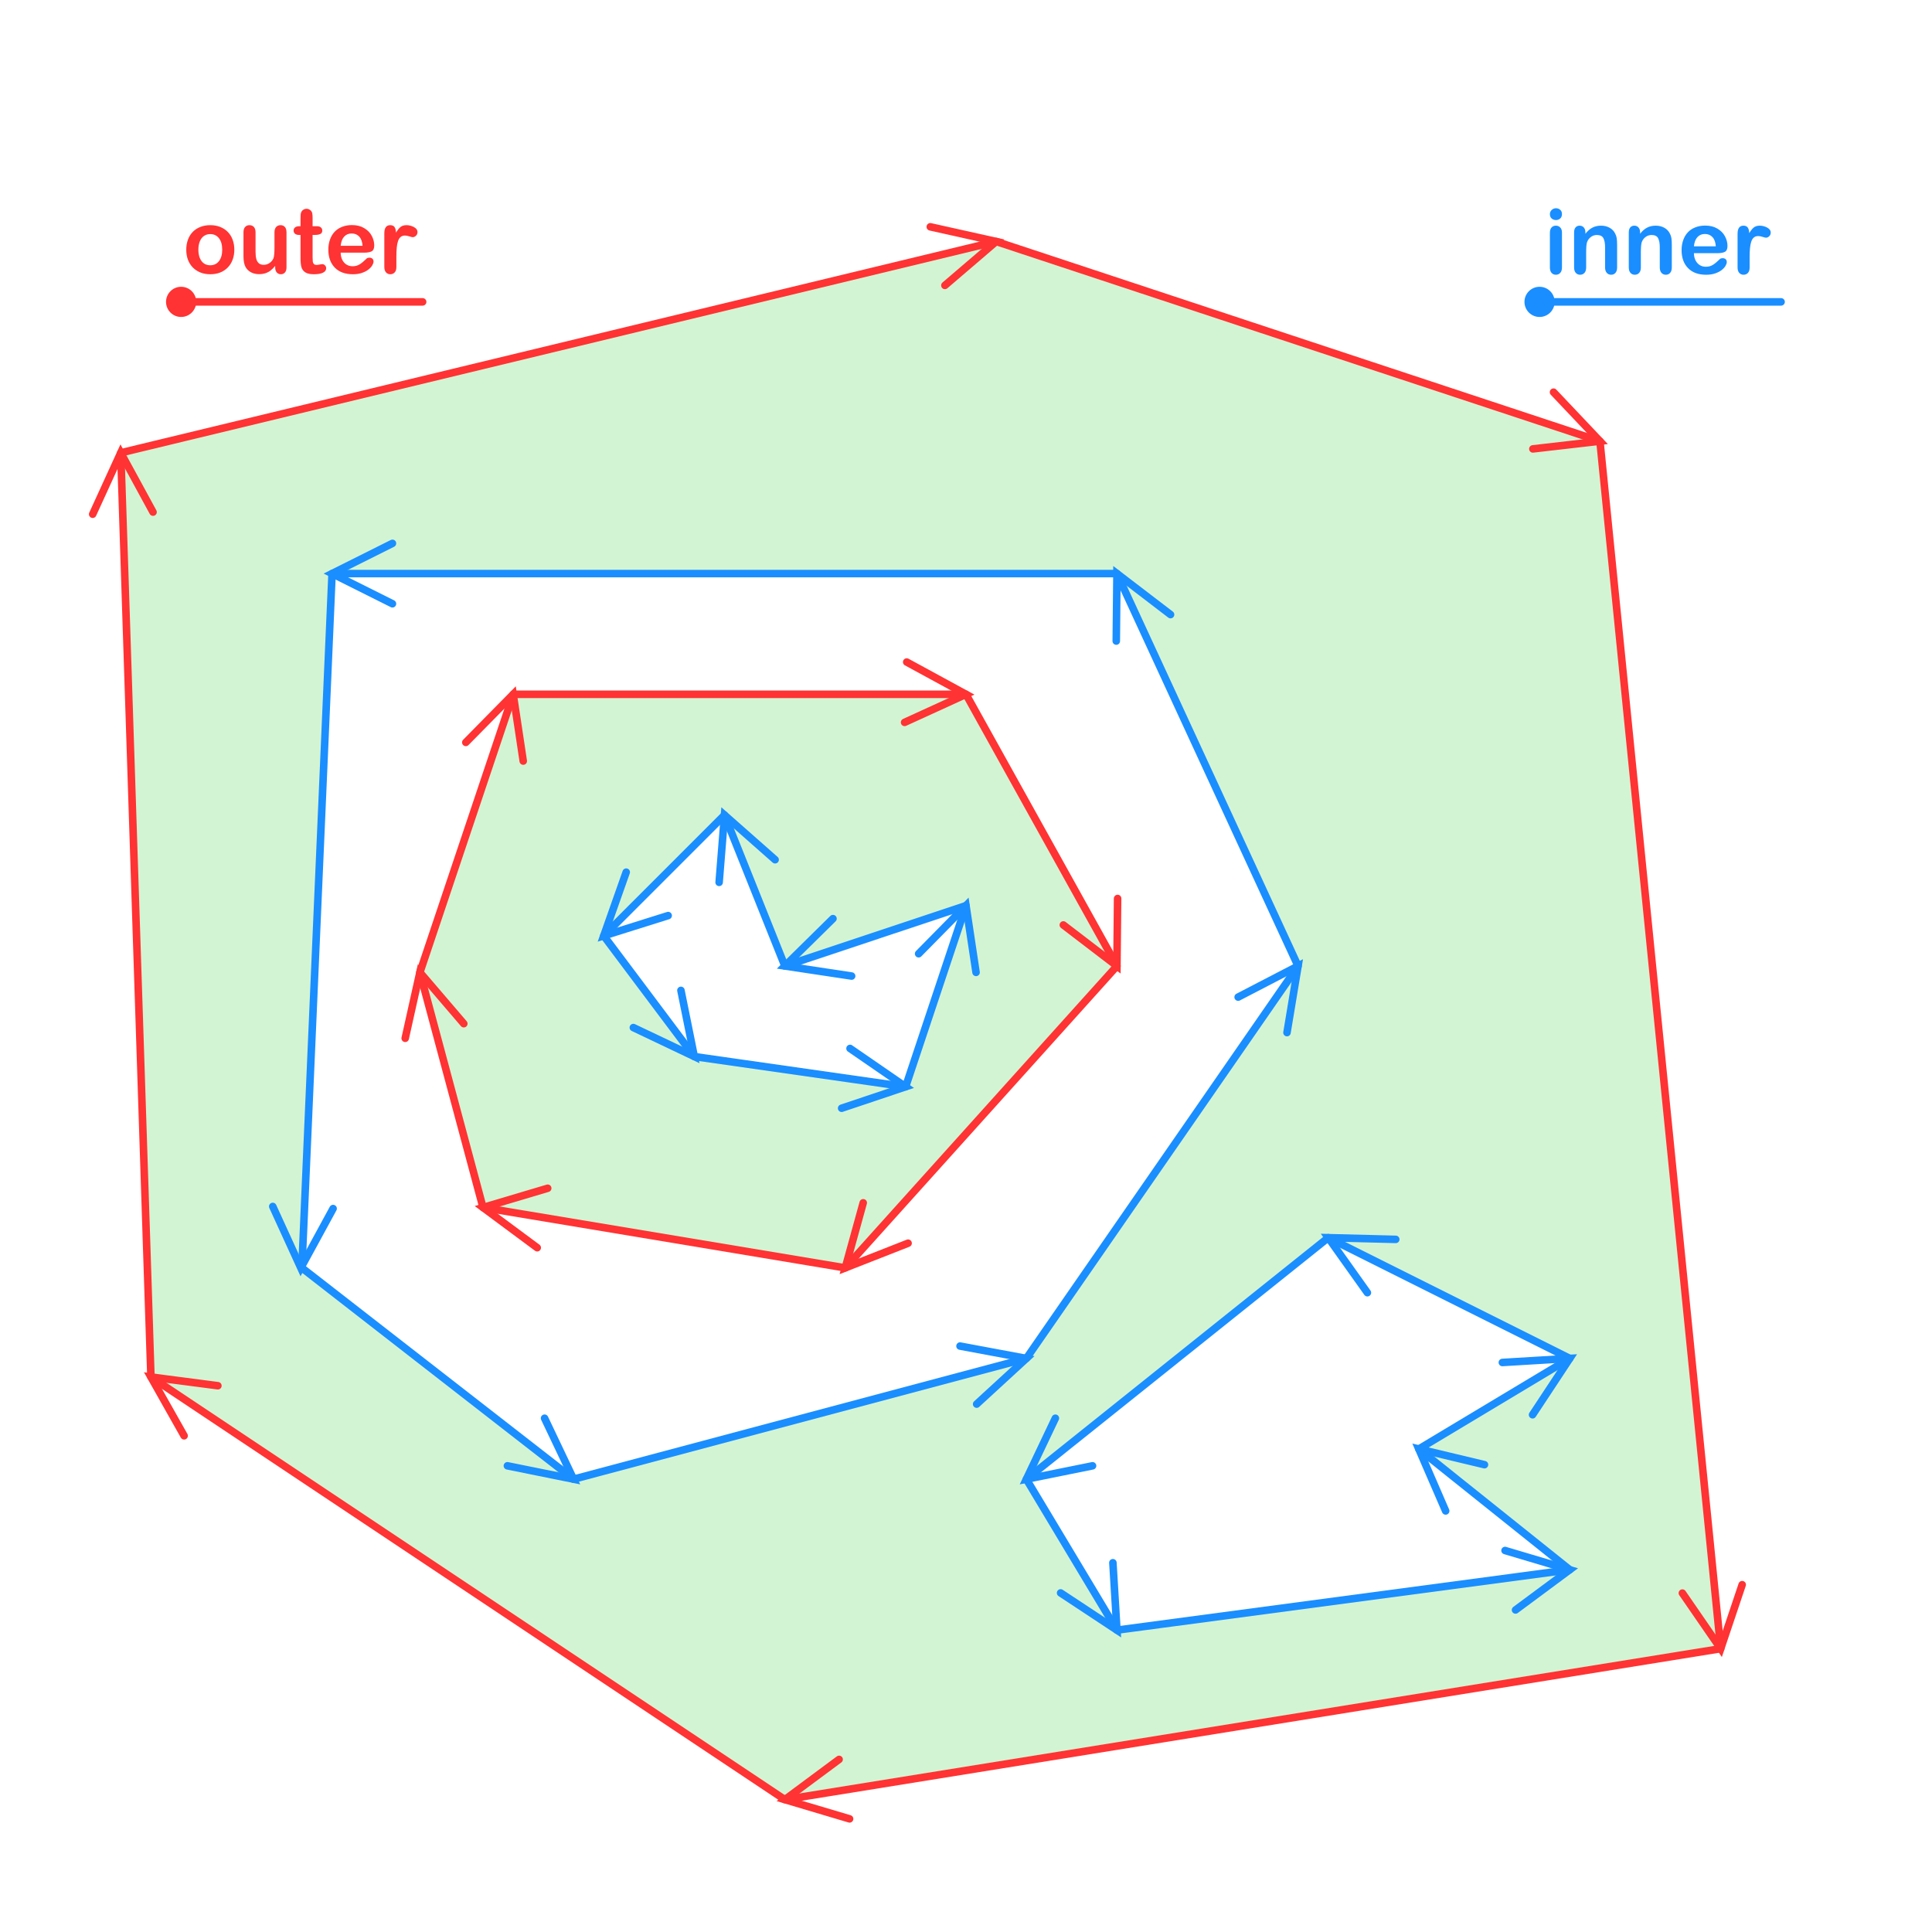
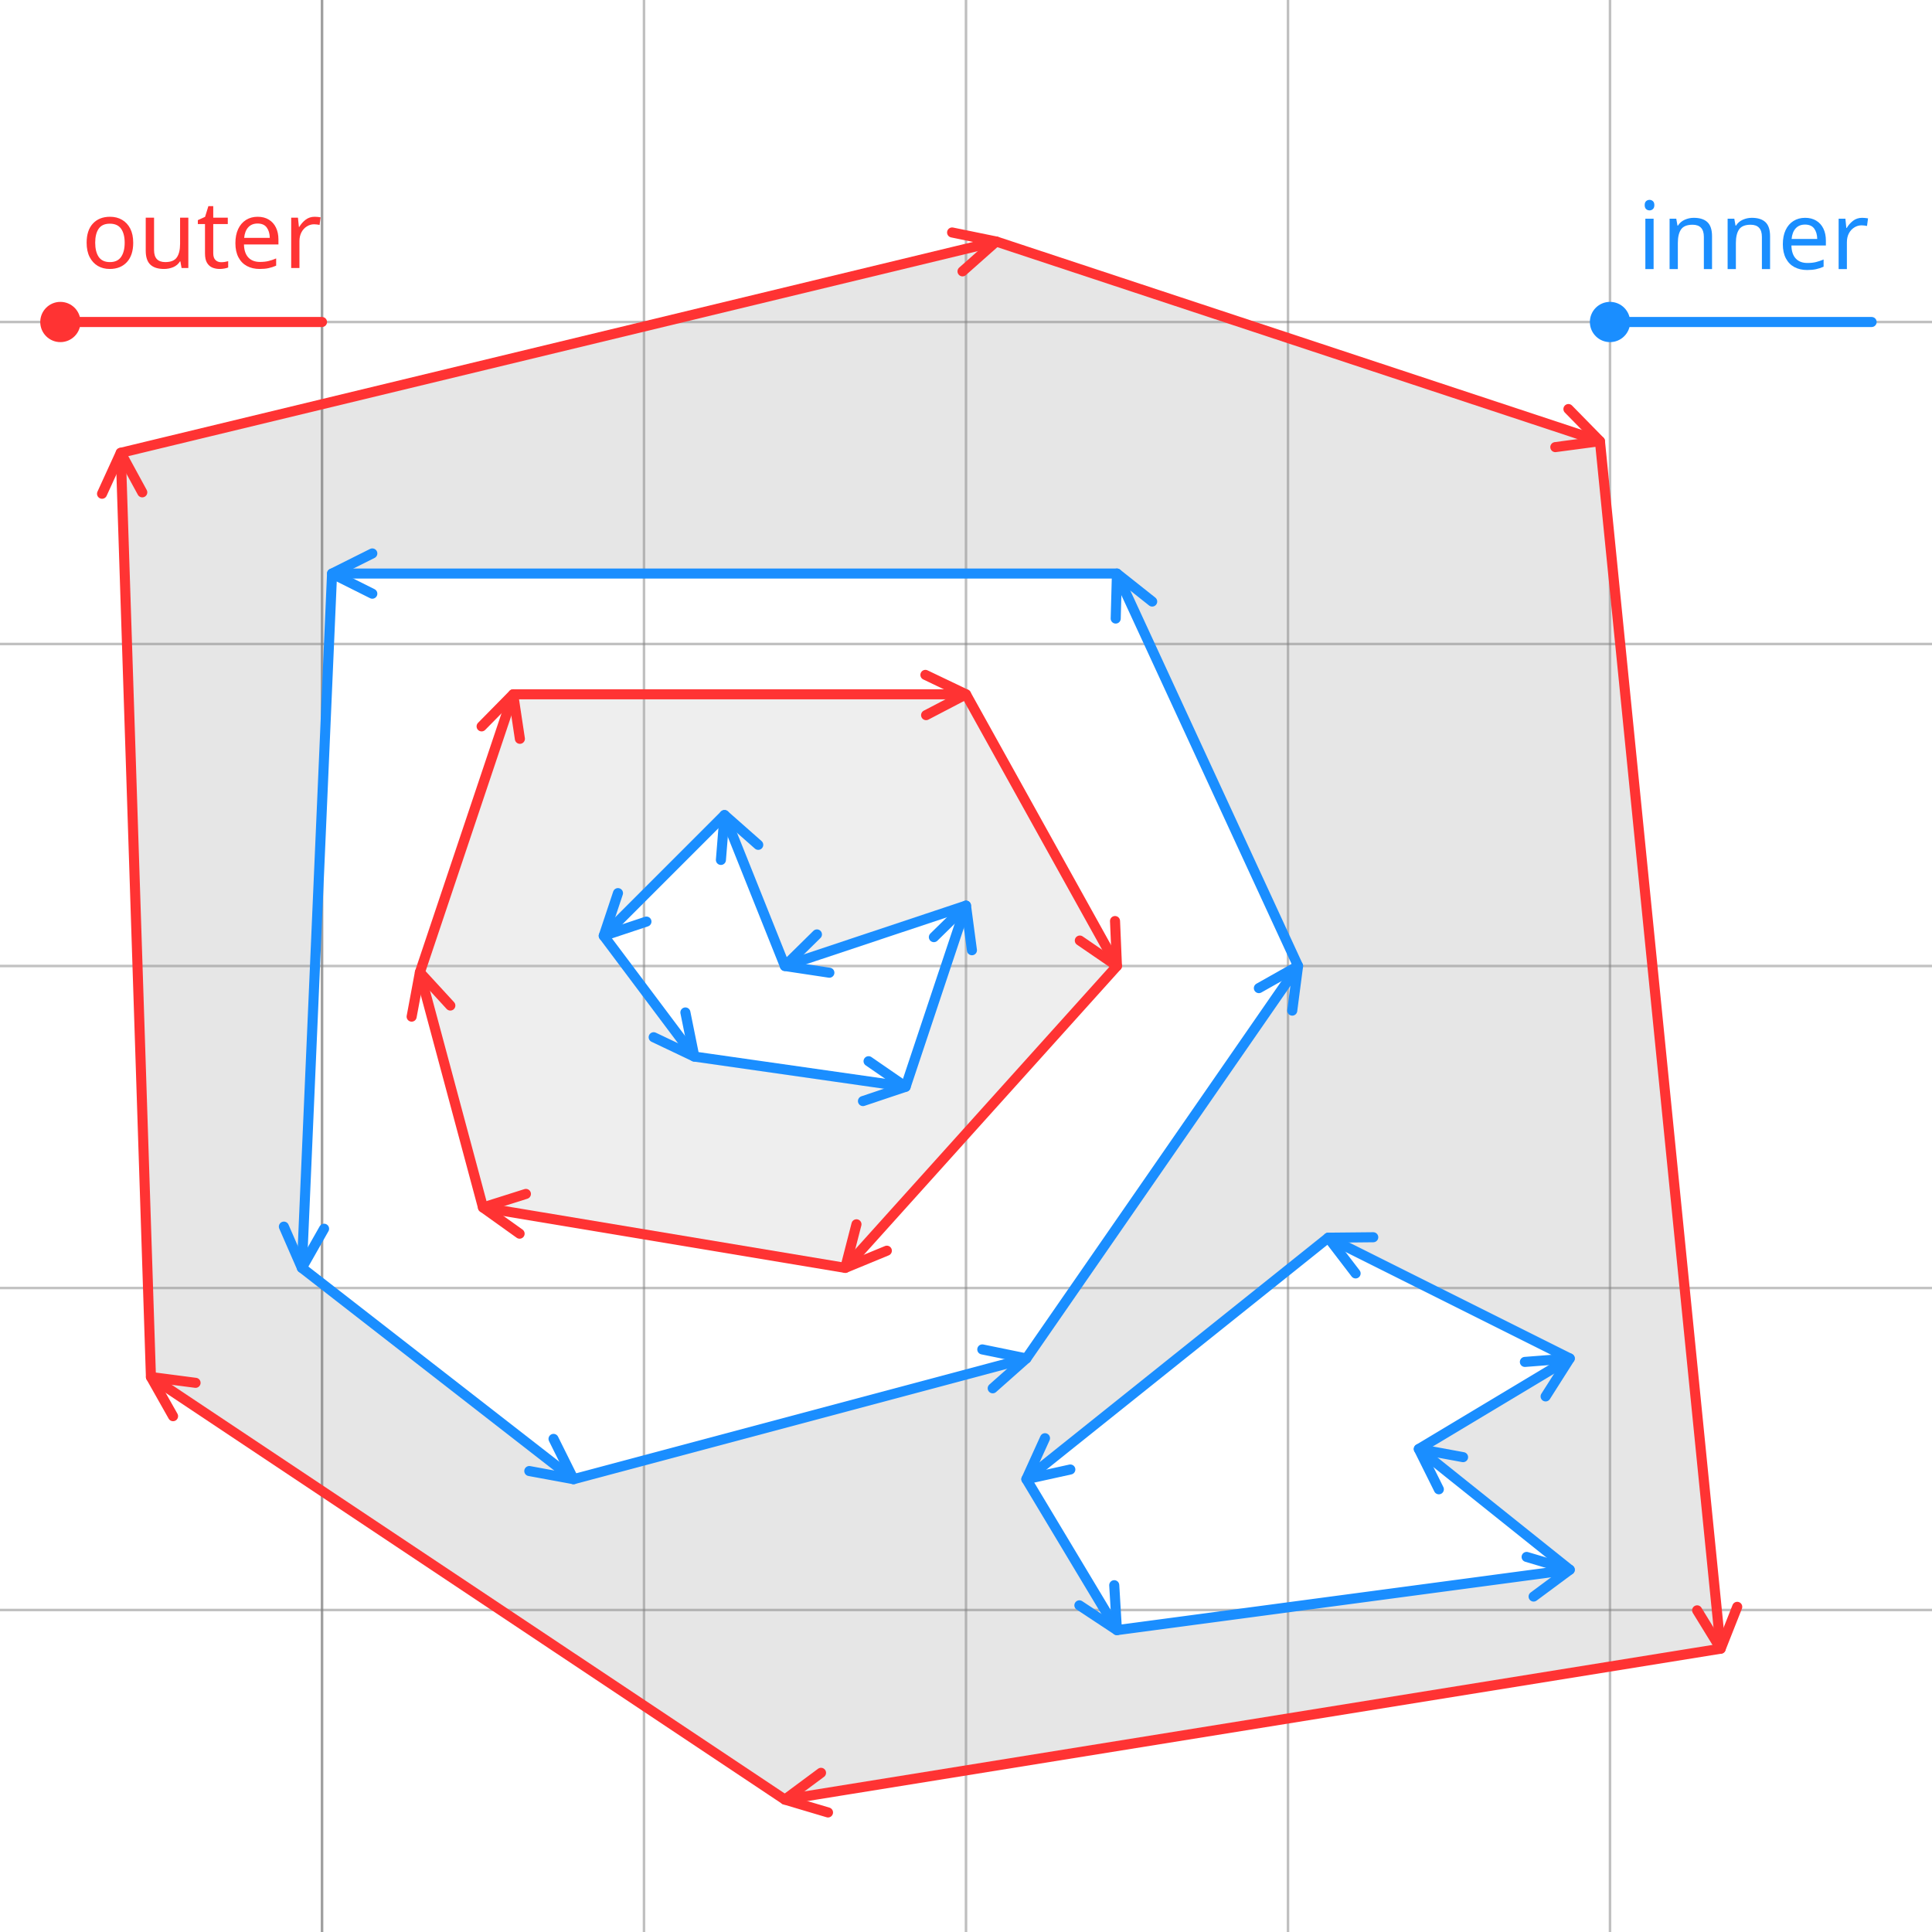
- <svg xmlns="http://www.w3.org/2000/svg" width="2048" height="2048" viewBox="0 0 2048 2048" version="1.1" id="svg5">
+ <svg xmlns="http://www.w3.org/2000/svg" width="768" height="768" viewBox="0 0 768 768" version="1.1" id="svg5">
  <defs id="defs2">
    </defs>
  <g id="layer1">
-     <path id="path26" style="fill:#1fc71f;fill-opacity:0.196;stroke:none;stroke-width:8;stroke-linecap:butt;stroke-linejoin:round;stroke-dasharray:none;stroke-opacity:1" d="M 1056 256 L 128 480 L 160 1459.674 L 832 1907.674 L 1824 1747.674 L 1696 467.674 L 1056 256 z M 352 608 L 1184 608 L 1376 1024 L 1088 1440 L 608 1568 L 320 1344 L 352 608 z M 1408 1312 L 1664 1440 L 1504 1536 L 1664 1664 L 1184 1728 L 1088 1568 L 1408 1312 z " />
-     <path id="path29" style="fill:#1fc71f;fill-opacity:0.196;stroke:none;stroke-width:8;stroke-linecap:butt;stroke-linejoin:round;stroke-dasharray:none;stroke-opacity:1" d="M 544,736 445.102,1030.783 512,1280 l 384,64 288,-320 -160,-288 z m 224,128 64,160 192,-64 -64,192 -224,-32 -96,-128 z" />
-     <path style="fill:none;stroke:#1a8eff;stroke-width:8;stroke-linecap:round;stroke-linejoin:miter;stroke-dasharray:none;stroke-opacity:1" d="m 416,576 -64,32 64,32" id="path3" />
-     <path style="fill:none;stroke:#ff3333;stroke-width:8;stroke-linecap:round;stroke-linejoin:miter;stroke-dasharray:none;stroke-opacity:1" d="M 986.16,240.434 1056,256 l -54.357,46.532" id="path4" />
-     <path style="fill:none;stroke:#ff3333;stroke-width:8;stroke-linecap:round;stroke-linejoin:miter;stroke-dasharray:none;stroke-opacity:1" d="M 1846.782,1679.843 1824,1747.674 1783.404,1688.75" id="path5" />
-     <path style="fill:none;stroke:#ff3333;stroke-width:8;stroke-linecap:round;stroke-linejoin:miter;stroke-dasharray:none;stroke-opacity:1" d="M 1624.915,475.855 1696,467.674 1646.804,415.714" id="path6" />
-     <path style="fill:none;stroke:#ff3333;stroke-width:8;stroke-linecap:round;stroke-linejoin:miter;stroke-dasharray:none;stroke-opacity:1" d="M 900.584,1928.074 832,1907.674 l 57.471,-42.627" id="path7" />
-     <path style="fill:none;stroke:#ff3333;stroke-width:8;stroke-linecap:round;stroke-linejoin:miter;stroke-dasharray:none;stroke-opacity:1" d="M 195.164,1521.991 160,1459.674 l 70.953,9.259" id="path8" />
-     <path style="fill:none;stroke:#ff3333;stroke-width:8;stroke-linecap:round;stroke-linejoin:miter;stroke-dasharray:none;stroke-opacity:1" d="M 98.253,545.078 128,480 l 34.214,62.844" id="path9" />
-     <path style="fill:none;stroke:#1a8eff;stroke-width:8;stroke-linecap:round;stroke-linejoin:miter;stroke-dasharray:none;stroke-opacity:1" d="m 289.136,1278.903 29.747,65.078 34.214,-62.844" id="path10" />
-     <path style="fill:none;stroke:#1a8eff;stroke-width:8;stroke-linecap:round;stroke-linejoin:miter;stroke-dasharray:none;stroke-opacity:1" d="M 537.866,1553.814 608,1568 577.269,1503.381" id="path11" />
-     <path style="fill:none;stroke:#1a8eff;stroke-width:8;stroke-linecap:round;stroke-linejoin:miter;stroke-dasharray:none;stroke-opacity:1" d="M 1035.3,1488.401 1088,1440 l -70.341,-13.12" id="path12" />
-     <path style="fill:none;stroke:#1a8eff;stroke-width:8;stroke-linecap:round;stroke-linejoin:miter;stroke-dasharray:none;stroke-opacity:1" d="M 1364.27,1094.586 1376,1024 l -63.507,32.968" id="path13" />
-     <path style="fill:none;stroke:#1a8eff;stroke-width:8;stroke-linecap:round;stroke-linejoin:miter;stroke-dasharray:none;stroke-opacity:1" d="M 1240.817,651.495 1184,608 l -0.706,71.551" id="path14" />
-     <path style="fill:none;stroke:#ff3333;stroke-width:8;stroke-linecap:round;stroke-linejoin:miter;stroke-dasharray:none;stroke-opacity:1" d="M 1127.183,980.505 1184,1024 l 0.706,-71.551" id="path15" />
-     <path style="fill:none;stroke:#ff3333;stroke-width:8;stroke-linecap:round;stroke-linejoin:miter;stroke-dasharray:none;stroke-opacity:1" d="M 915.044,1275.027 896,1344 l 66.605,-26.149" id="path16" />
-     <path style="fill:none;stroke:#ff3333;stroke-width:8;stroke-linecap:round;stroke-linejoin:miter;stroke-dasharray:none;stroke-opacity:1" d="M 580.584,1259.601 512,1280 l 57.471,42.628" id="path17" />
-     <path style="fill:none;stroke:#ff3333;stroke-width:8;stroke-linecap:round;stroke-linejoin:miter;stroke-dasharray:none;stroke-opacity:1" d="m 429.536,1100.623 15.566,-69.84 46.533,54.357" id="path18" />
-     <path style="fill:none;stroke:#ff3333;stroke-width:8;stroke-linecap:round;stroke-linejoin:miter;stroke-dasharray:none;stroke-opacity:1" d="M 554.656,806.756 544,736 493.789,786.979" id="path19" />
-     <path style="fill:none;stroke:#ff3333;stroke-width:8;stroke-linecap:round;stroke-linejoin:miter;stroke-dasharray:none;stroke-opacity:1" d="M 961.156,701.787 1024,736 958.922,765.748" id="path20" />
-     <path style="fill:none;stroke:#1a8eff;stroke-width:8;stroke-linecap:round;stroke-linejoin:miter;stroke-dasharray:none;stroke-opacity:1" d="M 721.814,1049.867 736,1120 671.381,1089.268" id="path21" />
-     <path style="fill:none;stroke:#1a8eff;stroke-width:8;stroke-linecap:round;stroke-linejoin:miter;stroke-dasharray:none;stroke-opacity:1" d="M 901.076,1111.405 960,1152 l -67.831,22.782" id="path22" />
-     <path style="fill:none;stroke:#1a8eff;stroke-width:8;stroke-linecap:round;stroke-linejoin:miter;stroke-dasharray:none;stroke-opacity:1" d="M 663.809,924.523 640,992 708.267,970.561" id="path23" />
-     <path style="fill:none;stroke:#1a8eff;stroke-width:8;stroke-linecap:round;stroke-linejoin:miter;stroke-dasharray:none;stroke-opacity:1" d="M 973.789,1010.979 1024,960 l 10.657,70.757" id="path24" />
-     <path style="fill:none;stroke:#1a8eff;stroke-width:8;stroke-linecap:round;stroke-linejoin:miter;stroke-dasharray:none;stroke-opacity:1" d="M 902.756,1034.656 832,1024 882.979,973.789" id="path25" />
-     <path style="fill:none;stroke:#1a8eff;stroke-width:8;stroke-linecap:round;stroke-linejoin:miter;stroke-dasharray:none;stroke-opacity:1" d="M 762.306,935.327 768,864 l 53.645,47.353" id="path27" />
-     <path style="fill:none;stroke:#1a8eff;stroke-width:8;stroke-linecap:round;stroke-linejoin:miter;stroke-dasharray:none;stroke-opacity:1" d="M 1595.416,1643.6 1664,1664 l -57.471,42.627" id="path28" />
-     <path style="fill:none;stroke:#1a8eff;stroke-width:8;stroke-linecap:round;stroke-linejoin:miter;stroke-dasharray:none;stroke-opacity:1" d="M 1179.713,1656.574 1184,1728 l -59.713,-39.426" id="path30" />
-     <path style="fill:none;stroke:#1a8eff;stroke-width:8;stroke-linecap:round;stroke-linejoin:miter;stroke-dasharray:none;stroke-opacity:1" d="M 1158.134,1553.814 1088,1568 l 30.732,-64.619" id="path31" />
-     <path style="fill:none;stroke:#1a8eff;stroke-width:8;stroke-linecap:round;stroke-linejoin:miter;stroke-dasharray:none;stroke-opacity:1" d="M 1449.486,1370.3 1408,1312 l 71.532,1.792" id="path32" />
-     <path style="fill:none;stroke:#1a8eff;stroke-width:8;stroke-linecap:round;stroke-linejoin:miter;stroke-dasharray:none;stroke-opacity:1" d="M 1592.574,1444.287 1664,1440 l -39.426,59.713" id="path33" />
-     <path style="fill:none;stroke:#1a8eff;stroke-width:8;stroke-linecap:round;stroke-linejoin:miter;stroke-dasharray:none;stroke-opacity:1" d="M 1532.458,1601.652 1504,1536 l 69.597,16.625" id="path34" />
-     <path d="m 248.398,264.695 q 0,5.719 -1.781,10.547 -1.781,4.828 -5.156,8.297 -3.375,3.469 -8.062,5.344 -4.688,1.828 -10.547,1.828 -5.812,0 -10.453,-1.875 -4.641,-1.875 -8.062,-5.344 -3.375,-3.516 -5.156,-8.25 -1.734,-4.781 -1.734,-10.547 0,-5.812 1.781,-10.641 1.781,-4.828 5.109,-8.25 3.328,-3.422 8.062,-5.25 4.734,-1.875 10.453,-1.875 5.812,0 10.547,1.875 4.734,1.875 8.109,5.344 3.375,3.469 5.109,8.25 1.781,4.781 1.781,10.547 z m -12.844,0 q 0,-7.828 -3.469,-12.188 -3.422,-4.359 -9.234,-4.359 -3.75,0 -6.609,1.969 -2.859,1.922 -4.406,5.719 -1.547,3.797 -1.547,8.859 0,5.016 1.5,8.766 1.547,3.75 4.359,5.766 2.859,1.969 6.703,1.969 5.812,0 9.234,-4.359 3.469,-4.406 3.469,-12.141 z m 56.156,18.797 v -1.641 q -2.297,2.906 -4.828,4.875 -2.531,1.969 -5.531,2.906 -3,0.984 -6.844,0.984 -4.641,0 -8.344,-1.922 -3.656,-1.922 -5.672,-5.297 -2.391,-4.078 -2.391,-11.719 v -25.359 q 0,-3.844 1.734,-5.719 1.734,-1.922 4.594,-1.922 2.906,0 4.688,1.922 1.781,1.922 1.781,5.719 v 20.484 q 0,4.453 0.75,7.5 0.75,3 2.672,4.734 1.969,1.688 5.297,1.688 3.234,0 6.094,-1.922 2.859,-1.922 4.172,-5.016 1.078,-2.719 1.078,-11.906 v -15.562 q 0,-3.797 1.781,-5.719 1.781,-1.922 4.641,-1.922 2.859,0 4.594,1.922 1.734,1.875 1.734,5.719 v 37.078 q 0,3.656 -1.688,5.484 -1.641,1.828 -4.266,1.828 -2.625,0 -4.359,-1.875 -1.688,-1.922 -1.688,-5.344 z m 25.453,-43.688 h 1.406 v -7.688 q 0,-3.094 0.141,-4.828 0.188,-1.781 0.938,-3.047 0.75,-1.312 2.156,-2.109 1.406,-0.844 3.141,-0.844 2.438,0 4.406,1.828 1.312,1.219 1.641,3 0.375,1.734 0.375,4.969 v 8.719 h 4.688 q 2.719,0 4.125,1.312 1.453,1.266 1.453,3.281 0,2.578 -2.062,3.609 -2.016,1.031 -5.812,1.031 h -2.391 v 23.531 q 0,3 0.188,4.641 0.234,1.594 1.125,2.625 0.938,0.984 3,0.984 1.125,0 3.047,-0.375 1.922,-0.422 3,-0.422 1.547,0 2.766,1.266 1.266,1.219 1.266,3.047 0,3.094 -3.375,4.734 -3.375,1.641 -9.703,1.641 -6,0 -9.094,-2.016 -3.094,-2.016 -4.078,-5.578 -0.938,-3.562 -0.938,-9.516 v -24.562 h -1.688 q -2.766,0 -4.219,-1.312 -1.453,-1.312 -1.453,-3.328 0,-2.016 1.5,-3.281 1.547,-1.312 4.453,-1.312 z m 69,28.031 h -25.031 q 0.047,4.359 1.734,7.688 1.734,3.328 4.547,5.016 2.859,1.688 6.281,1.688 2.297,0 4.172,-0.516 1.922,-0.562 3.703,-1.688 1.781,-1.172 3.281,-2.484 1.5,-1.312 3.891,-3.562 0.984,-0.844 2.812,-0.844 1.969,0 3.188,1.078 1.219,1.078 1.219,3.047 0,1.734 -1.359,4.078 -1.359,2.297 -4.125,4.453 -2.719,2.109 -6.891,3.516 -4.125,1.406 -9.516,1.406 -12.328,0 -19.172,-7.031 -6.844,-7.031 -6.844,-19.078 0,-5.672 1.688,-10.5 1.688,-4.875 4.922,-8.344 3.234,-3.469 7.969,-5.297 4.734,-1.875 10.5,-1.875 7.5,0 12.844,3.188 5.391,3.141 8.062,8.156 2.672,5.016 2.672,10.219 0,4.828 -2.766,6.281 -2.766,1.406 -7.781,1.406 z m -25.031,-7.266 h 23.203 q -0.469,-6.562 -3.562,-9.797 -3.047,-3.281 -8.062,-3.281 -4.781,0 -7.875,3.328 -3.047,3.281 -3.703,9.75 z m 59.062,11.672 v 10.688 q 0,3.891 -1.828,5.859 -1.828,1.922 -4.641,1.922 -2.766,0 -4.547,-1.969 -1.781,-1.969 -1.781,-5.812 v -35.625 q 0,-8.625 6.234,-8.625 3.188,0 4.594,2.016 1.406,2.016 1.547,5.953 2.297,-3.938 4.688,-5.953 2.438,-2.016 6.469,-2.016 4.031,0 7.828,2.016 3.797,2.016 3.797,5.344 0,2.344 -1.641,3.891 -1.594,1.5 -3.469,1.5 -0.703,0 -3.422,-0.844 -2.672,-0.891 -4.734,-0.891 -2.812,0 -4.594,1.5 -1.781,1.453 -2.766,4.359 -0.984,2.906 -1.359,6.938 -0.375,3.984 -0.375,9.75 z" id="text34" style="font-size:96px;line-height:1.25;font-family:'Arial Rounded MT Bold';-inkscape-font-specification:'Arial Rounded MT Bold, ';word-spacing:0px;direction:rtl;fill:#ff3333;fill-opacity:1" aria-label="outer" />
-     <path d="m 1655.75,246.484 v 36.984 q 0,3.844 -1.828,5.812 -1.828,1.969 -4.641,1.969 -2.812,0 -4.594,-2.016 -1.734,-2.016 -1.734,-5.766 v -36.609 q 0,-3.797 1.734,-5.719 1.781,-1.922 4.594,-1.922 2.812,0 4.641,1.922 1.828,1.922 1.828,5.344 z m -6.328,-13.219 q -2.672,0 -4.594,-1.641 -1.875,-1.641 -1.875,-4.641 0,-2.719 1.922,-4.453 1.969,-1.781 4.547,-1.781 2.484,0 4.406,1.594 1.922,1.594 1.922,4.641 0,2.953 -1.875,4.641 -1.875,1.641 -4.453,1.641 z m 31.172,13.031 v 1.547 q 3.375,-4.453 7.359,-6.516 4.031,-2.109 9.234,-2.109 5.062,0 9.047,2.203 3.984,2.203 5.953,6.234 1.266,2.344 1.641,5.062 0.375,2.719 0.375,6.938 v 23.812 q 0,3.844 -1.781,5.812 -1.734,1.969 -4.547,1.969 -2.859,0 -4.641,-2.016 -1.781,-2.016 -1.781,-5.766 v -21.328 q 0,-6.328 -1.781,-9.656 -1.734,-3.375 -6.984,-3.375 -3.422,0 -6.234,2.062 -2.812,2.016 -4.125,5.578 -0.938,2.859 -0.938,10.688 v 16.031 q 0,3.891 -1.828,5.859 -1.781,1.922 -4.641,1.922 -2.766,0 -4.547,-2.016 -1.781,-2.016 -1.781,-5.766 v -36.984 q 0,-3.656 1.594,-5.438 1.594,-1.828 4.359,-1.828 1.688,0 3.047,0.797 1.359,0.797 2.156,2.391 0.844,1.594 0.844,3.891 z m 57.984,0 v 1.547 q 3.375,-4.453 7.359,-6.516 4.031,-2.109 9.234,-2.109 5.062,0 9.047,2.203 3.984,2.203 5.953,6.234 1.266,2.344 1.641,5.062 0.375,2.719 0.375,6.938 v 23.812 q 0,3.844 -1.781,5.812 -1.734,1.969 -4.547,1.969 -2.859,0 -4.641,-2.016 -1.781,-2.016 -1.781,-5.766 v -21.328 q 0,-6.328 -1.781,-9.656 -1.734,-3.375 -6.984,-3.375 -3.422,0 -6.234,2.062 -2.812,2.016 -4.125,5.578 -0.938,2.859 -0.938,10.688 v 16.031 q 0,3.891 -1.828,5.859 -1.781,1.922 -4.641,1.922 -2.766,0 -4.547,-2.016 -1.781,-2.016 -1.781,-5.766 v -36.984 q 0,-3.656 1.594,-5.438 1.594,-1.828 4.359,-1.828 1.688,0 3.047,0.797 1.359,0.797 2.156,2.391 0.844,1.594 0.844,3.891 z m 82.078,22.078 h -25.031 q 0.047,4.359 1.734,7.688 1.734,3.328 4.547,5.016 2.859,1.688 6.281,1.688 2.297,0 4.172,-0.516 1.922,-0.562 3.703,-1.688 1.781,-1.172 3.281,-2.484 1.5,-1.312 3.891,-3.562 0.984,-0.844 2.812,-0.844 1.969,0 3.188,1.078 1.219,1.078 1.219,3.047 0,1.734 -1.359,4.078 -1.359,2.297 -4.125,4.453 -2.719,2.109 -6.891,3.516 -4.125,1.406 -9.516,1.406 -12.328,0 -19.172,-7.031 -6.844,-7.031 -6.844,-19.078 0,-5.672 1.688,-10.5 1.688,-4.875 4.922,-8.344 3.234,-3.469 7.969,-5.297 4.734,-1.875 10.5,-1.875 7.5,0 12.844,3.188 5.391,3.141 8.062,8.156 2.672,5.016 2.672,10.219 0,4.828 -2.766,6.281 -2.766,1.406 -7.781,1.406 z m -25.031,-7.266 h 23.203 q -0.469,-6.562 -3.562,-9.797 -3.047,-3.281 -8.062,-3.281 -4.781,0 -7.875,3.328 -3.047,3.281 -3.703,9.75 z m 59.062,11.672 v 10.688 q 0,3.891 -1.828,5.859 -1.828,1.922 -4.641,1.922 -2.766,0 -4.547,-1.969 -1.781,-1.969 -1.781,-5.812 v -35.625 q 0,-8.625 6.234,-8.625 3.188,0 4.594,2.016 1.406,2.016 1.547,5.953 2.297,-3.938 4.688,-5.953 2.438,-2.016 6.469,-2.016 4.031,0 7.828,2.016 3.797,2.016 3.797,5.344 0,2.344 -1.641,3.891 -1.594,1.5 -3.469,1.5 -0.703,0 -3.422,-0.844 -2.672,-0.891 -4.734,-0.891 -2.812,0 -4.594,1.5 -1.781,1.453 -2.766,4.359 -0.984,2.906 -1.359,6.938 -0.375,3.984 -0.375,9.75 z" id="text35" style="font-size:96px;line-height:1.25;font-family:'Arial Rounded MT Bold';-inkscape-font-specification:'Arial Rounded MT Bold, ';word-spacing:0px;direction:rtl;fill:#1a8eff;fill-opacity:1" aria-label="inner" />
-     <path id="path1" style="fill:none;fill-opacity:0.196;stroke:#ff3333;stroke-width:8;stroke-linecap:butt;stroke-linejoin:round;stroke-dasharray:none;stroke-opacity:1" d="m 1056,256 -928,224 32,979.674 672,448 992,-160 -128,-1280 z" />
-     <path id="path2" style="fill:none;fill-opacity:0.196;stroke:#ff3333;stroke-width:8;stroke-linecap:butt;stroke-linejoin:round;stroke-dasharray:none;stroke-opacity:1" d="M 544,736 445.102,1030.783 512,1280 l 384,64 288,-320 -160,-288 z" />
-     <path style="fill:none;stroke:#1a8eff;stroke-width:8;stroke-linecap:butt;stroke-linejoin:round;stroke-opacity:1;stroke-dasharray:none" d="M 1184,608 H 352 l -32,736 288,224 480,-128 288,-416 z" id="path36" />
-     <path style="fill:none;stroke:#1a8eff;stroke-width:8;stroke-linecap:round;stroke-linejoin:round;stroke-opacity:1;stroke-dasharray:none" d="m 640,992 96,128 224,32 64,-192 -192,64 -64,-160 z" id="path37" />
-     <path style="fill:none;stroke:#1a8eff;stroke-width:8;stroke-linecap:round;stroke-linejoin:round;stroke-opacity:1;stroke-dasharray:none" d="m 1088,1568 96,160 480,-64 -160,-128 160,-96 -256,-128 z" id="path38" />
-     <path style="fill:none;stroke:#ff3333;stroke-width:8;stroke-linecap:round;stroke-linejoin:miter;stroke-opacity:1;stroke-dasharray:none" d="M 448,320 H 192" id="path39" />
-     <circle style="fill:#ff3333;fill-opacity:1;stroke:none;stroke-width:8;stroke-linecap:round;stroke-linejoin:round;stroke-miterlimit:16;stroke-dasharray:none;stroke-opacity:1" id="path40" cx="192" cy="320" r="16" />
-     <path style="fill:#1a8eff;stroke:#1a8eff;stroke-width:8;stroke-linecap:round;stroke-linejoin:miter;stroke-dasharray:none;stroke-opacity:1;fill-opacity:1" d="M 1888,320 H 1632" id="path41" />
-     <circle style="fill:#1a8eff;fill-opacity:1;stroke:none;stroke-width:8;stroke-linecap:round;stroke-linejoin:round;stroke-miterlimit:16;stroke-dasharray:none;stroke-opacity:1" id="circle41" cx="1632" cy="320" r="16" />
+     <g id="g2">
+       <path style="fill:#000000;stroke:#808080;stroke-width:1px;stroke-linecap:butt;stroke-linejoin:miter;stroke-opacity:0.5" d="M 640,0 V 768" id="path17" />
+       <path style="fill:#000000;stroke:#808080;stroke-width:1px;stroke-linecap:butt;stroke-linejoin:miter;stroke-opacity:0.5" d="M 384,0 V 768" id="path15" />
+       <path style="fill:#000000;stroke:#808080;stroke-width:1px;stroke-linecap:butt;stroke-linejoin:miter;stroke-opacity:0.5" d="M 512,0 V 768" id="path16" />
+       <path style="fill:#000000;stroke:#808080;stroke-width:1px;stroke-linecap:butt;stroke-linejoin:miter;stroke-opacity:0.5" d="M 768,640 H 0" id="path32" />
+       <path style="fill:#000000;stroke:#808080;stroke-width:1px;stroke-linecap:butt;stroke-linejoin:miter;stroke-opacity:0.5" d="M 768,256 H 0" id="path29-8" />
+       <path style="opacity:0.942;fill:#000000;stroke:#808080;stroke-width:1px;stroke-linecap:butt;stroke-linejoin:miter;stroke-opacity:0.5" d="M 768,384 H 0" id="path30" />
+       <path style="opacity:0.942;fill:#000000;stroke:#808080;stroke-width:1px;stroke-linecap:butt;stroke-linejoin:miter;stroke-opacity:0.5" d="M 768,512 H 0" id="path31" />
+       <path style="fill:#000000;stroke:#808080;stroke-width:1px;stroke-linecap:butt;stroke-linejoin:miter;stroke-opacity:0.5" d="M 128,0 V 768" id="path13" />
+       <path style="fill:#20c720;fill-opacity:1;stroke:#808080;stroke-width:1px;stroke-linecap:butt;stroke-linejoin:miter;stroke-opacity:0.502" d="M 128,0 V 768" id="path11" />
+       <path style="fill:#000000;stroke:#808080;stroke-width:1px;stroke-linecap:butt;stroke-linejoin:miter;stroke-opacity:0.5" d="M 256,0 V 768" id="path14" />
+       <path style="fill:#000000;stroke:#808080;stroke-width:1px;stroke-linecap:butt;stroke-linejoin:miter;stroke-opacity:0.5" d="M 768,128 H 0" id="path7" />
+     </g>
+     <path id="path26" style="fill:#808080;fill-opacity:0.196;stroke:none;stroke-width:4;stroke-linecap:butt;stroke-linejoin:round;stroke-dasharray:none;stroke-opacity:1" d="m 396,96 -348,84 12,367.378 252,168 372,-60 -48,-480 z M 132,228 H 444 L 516,384 408,540 228,588 120,504 Z m 396,264 96,48 -60,36 60,48 -180,24 -36,-60 z" />
+     <path id="path29" style="fill:#a9a9a9;fill-opacity:0.196;stroke:none;stroke-width:4;stroke-linecap:butt;stroke-linejoin:round;stroke-dasharray:none;stroke-opacity:1" d="M 204,276 166.913,386.544 192,480 336,504 444,384 384,276 Z m 84,48 24,60 72,-24 -24,72 -84,-12 -36,-48 z" />
+     <text xml:space="preserve" style="font-size:37.333px;line-height:1.25;font-family:'.Apple SD Gothic NeoI';-inkscape-font-specification:'.Apple SD Gothic NeoI';word-spacing:0px;direction:rtl;fill:#ff3333;fill-opacity:1" x="128" y="106.542" id="text3">
+       <tspan id="tspan1" x="128" y="106.542" style="font-style:normal;font-variant:normal;font-weight:normal;font-stretch:normal;font-size:37.333px;font-family:'Arial Rounded MT Bold';-inkscape-font-specification:'Arial Rounded MT Bold, ';fill:#ff3333;fill-opacity:1">outer</tspan>
+     </text>
+     <text xml:space="preserve" style="font-size:37.333px;line-height:1.25;font-family:'.Apple SD Gothic NeoI';-inkscape-font-specification:'.Apple SD Gothic NeoI';word-spacing:0px;direction:rtl;fill:#1a8eff;fill-opacity:1" x="743.132" y="106.961" id="text4">
+       <tspan id="tspan3" x="743.132" y="106.961" style="font-style:normal;font-variant:normal;font-weight:normal;font-stretch:normal;font-size:37.333px;font-family:'Arial Rounded MT Bold';-inkscape-font-specification:'Arial Rounded MT Bold, ';fill:#1a8eff;fill-opacity:1">inner</tspan>
+     </text>
+     <g id="g6">
+       <circle style="fill:#ff3333;fill-opacity:1;stroke:none;stroke-width:4;stroke-linecap:round;stroke-linejoin:round;stroke-miterlimit:16;stroke-dasharray:none;stroke-opacity:1" id="path40" cx="24" cy="128" r="8" />
+       <g id="g5">
+         <g id="g4">
+           <path style="fill:none;stroke:#ff3333;stroke-width:4;stroke-linecap:round;stroke-linejoin:miter;stroke-dasharray:none;stroke-opacity:1" d="M 128,128 H 24" id="path4" />
+         </g>
+       </g>
+     </g>
+     <circle style="fill:#1a8eff;fill-opacity:1;stroke:none;stroke-width:4;stroke-linecap:round;stroke-linejoin:round;stroke-miterlimit:16;stroke-dasharray:none;stroke-opacity:1" id="circle6" cx="640" cy="128" r="8" />
+     <g id="g8" transform="translate(616)" style="fill:#1a8eff;fill-opacity:1;stroke:#1a8eff;stroke-opacity:1">
+       <g id="g7" style="fill:#1a8eff;fill-opacity:1;stroke:#1a8eff;stroke-opacity:1">
+         <path style="fill:#1a8eff;stroke:#1a8eff;stroke-width:4;stroke-linecap:round;stroke-linejoin:miter;stroke-dasharray:none;stroke-opacity:1;fill-opacity:1" d="M 128,128 H 24" id="path6" />
+       </g>
+     </g>
+     <path id="path9" style="fill:none;fill-opacity:0.196;stroke:#ff3333;stroke-width:4;stroke-linecap:butt;stroke-linejoin:round;stroke-dasharray:none;stroke-opacity:1" d="m 396,96 -348,84 12,367.378 252,168 372,-60 -48,-480 z" />
+     <path style="fill:none;stroke:#1a8eff;stroke-width:4;stroke-linecap:butt;stroke-linejoin:round;stroke-opacity:1;stroke-dasharray:none" d="M 120,504 132,228 H 444 L 516,384 408,540 228,588 Z" id="path10" />
+     <path style="fill:none;stroke:#1a8eff;stroke-width:4;stroke-linecap:round;stroke-linejoin:round;stroke-opacity:1;stroke-dasharray:none;marker-start:" d="m 528,492 96,48 -60,36 60,48 -180,24 -36,-60 z" id="path12" />
+     <path id="path18" style="fill:none;fill-opacity:0.196;stroke:#ff3333;stroke-width:4;stroke-linecap:butt;stroke-linejoin:round;stroke-dasharray:none;stroke-opacity:1" d="M 204,276 166.913,386.544 192,480 336,504 444,384 384,276 Z" />
+     <path style="fill:none;stroke:#1a8eff;stroke-width:4;stroke-linecap:round;stroke-linejoin:round;stroke-opacity:1;stroke-dasharray:none" d="m 240,372 36,48 84,12 24,-72 -72,24 -24,-60 z" id="path19" />
+     <path style="fill:none;stroke:#ff3333;stroke-width:4;stroke-linecap:round;stroke-linejoin:round;stroke-dasharray:none;stroke-opacity:1" d="M 40.563,196.269 48,180 l 8.554,15.711" id="path20" />
+     <path style="fill:none;stroke:#ff3333;stroke-width:4;stroke-linecap:round;stroke-linejoin:round;stroke-dasharray:none;stroke-opacity:1" d="M 378.475,92.414 396,96 382.616,107.869" id="path21" />
+     <path style="fill:none;stroke:#ff3333;stroke-width:4;stroke-linecap:round;stroke-linejoin:round;stroke-dasharray:none;stroke-opacity:1" d="M 623.476,162.604 636,175.378 618.267,177.733" id="path22" />
+     <path style="fill:none;stroke:#ff3333;stroke-width:4;stroke-linecap:round;stroke-linejoin:round;stroke-dasharray:none;stroke-opacity:1" d="M 690.575,638.741 684,655.378 674.636,640.136" id="path23" />
+     <path style="fill:none;stroke:#ff3333;stroke-width:4;stroke-linecap:round;stroke-linejoin:round;stroke-dasharray:none;stroke-opacity:1" d="M 329.146,720.478 312,715.378 326.368,704.721" id="path24" />
+     <path style="fill:none;stroke:#ff3333;stroke-width:4;stroke-linecap:round;stroke-linejoin:round;stroke-dasharray:none;stroke-opacity:1" d="M 68.791,562.957 60,547.378 l 17.738,2.315" id="path25" />
+     <path style="fill:none;stroke:#1a8eff;stroke-width:4;stroke-linecap:round;stroke-linejoin:round;stroke-dasharray:none;stroke-opacity:1" d="M 210.407,584.76 228,588 220.036,571.982" id="path27" />
+     <path style="fill:none;stroke:#ff3333;stroke-width:4;stroke-linecap:round;stroke-linejoin:round;stroke-dasharray:none;stroke-opacity:1" d="M 206.552,490.405 192,480 l 17.055,-5.399" id="path28" />
+     <path style="fill:none;stroke:#ff3333;stroke-width:4;stroke-linecap:round;stroke-linejoin:round;stroke-dasharray:none;stroke-opacity:1" d="m 163.633,404.129 3.28,-17.585 12.1,13.175" id="path33" />
+     <path style="fill:none;stroke:#ff3333;stroke-width:4;stroke-linecap:round;stroke-linejoin:round;stroke-dasharray:none;stroke-opacity:1" d="M 191.447,288.745 204,276 l 2.664,17.689" id="path34" />
+     <path style="fill:none;stroke:#1a8eff;stroke-width:4;stroke-linecap:round;stroke-linejoin:round;stroke-dasharray:none;stroke-opacity:1" d="M 343.042,437.695 360,432 345.269,421.851" id="path35" />
+     <path style="fill:none;stroke:#1a8eff;stroke-width:4;stroke-linecap:round;stroke-linejoin:round;stroke-dasharray:none;stroke-opacity:1" d="M 386.355,377.733 384,360 371.227,372.524" id="path36" />
+     <path style="fill:none;stroke:#1a8eff;stroke-width:4;stroke-linecap:round;stroke-linejoin:round;stroke-dasharray:none;stroke-opacity:1" d="M 324.745,371.447 312,384 l 17.689,2.664" id="path37" />
+     <path style="fill:none;stroke:#1a8eff;stroke-width:4;stroke-linecap:round;stroke-linejoin:round;stroke-dasharray:none;stroke-opacity:1" d="M 301.411,335.838 288,324 l -1.424,17.832" id="path38" />
+     <path style="fill:none;stroke:#1a8eff;stroke-width:4;stroke-linecap:round;stroke-linejoin:round;stroke-dasharray:none;stroke-opacity:1" d="M 245.657,355.029 240,372 l 16.971,-5.657" id="path39" />
+     <path style="fill:none;stroke:#1a8eff;stroke-width:4;stroke-linecap:round;stroke-linejoin:round;stroke-dasharray:none;stroke-opacity:1" d="M 259.845,412.317 276,420 272.454,402.467" id="path41" />
+     <path style="fill:none;stroke:#ff3333;stroke-width:4;stroke-linecap:round;stroke-linejoin:round;stroke-dasharray:none;stroke-opacity:1" d="M 367.863,268.28 384,276 l -15.858,8.278" id="path42" />
+     <path style="fill:none;stroke:#ff3333;stroke-width:4;stroke-linecap:round;stroke-linejoin:round;stroke-dasharray:none;stroke-opacity:1" d="M 352.535,497.173 336,504 l 4.459,-17.324" id="path43" />
+     <path style="fill:none;stroke:#ff3333;stroke-width:4;stroke-linecap:round;stroke-linejoin:round;stroke-dasharray:none;stroke-opacity:1" d="M 443.24,366.128 444,384 429.246,373.885" id="path44" />
+     <path style="fill:none;stroke:#1a8eff;stroke-width:4;stroke-linecap:round;stroke-linejoin:round;stroke-dasharray:none;stroke-opacity:1" d="M 513.685,401.738 516,384 l -15.579,8.791" id="path45" />
+     <path style="fill:none;stroke:#1a8eff;stroke-width:4;stroke-linecap:round;stroke-linejoin:round;stroke-dasharray:none;stroke-opacity:1" d="M 394.616,551.869 408,540 390.475,536.414" id="path46" />
+     <path style="fill:none;stroke:#1a8eff;stroke-width:4;stroke-linecap:round;stroke-linejoin:round;stroke-dasharray:none;stroke-opacity:1" d="M 148,220 132,228 l 16,8" id="path47" />
+     <path style="fill:none;stroke:#1a8eff;stroke-width:4;stroke-linecap:round;stroke-linejoin:round;stroke-dasharray:none;stroke-opacity:1" d="M 112.848,487.603 120,504 l 8.826,-15.559" id="path48" />
+     <path style="fill:none;stroke:#1a8eff;stroke-width:4;stroke-linecap:round;stroke-linejoin:round;stroke-dasharray:none;stroke-opacity:1" d="M 458.012,239.12 444,228 l -0.489,17.882" id="path49" />
+     <path style="fill:none;stroke:#1a8eff;stroke-width:4;stroke-linecap:round;stroke-linejoin:round;stroke-dasharray:none;stroke-opacity:1" d="M 609.632,634.657 624,624 606.854,618.9" id="path50" />
+     <path style="fill:none;stroke:#1a8eff;stroke-width:4;stroke-linecap:round;stroke-linejoin:round;stroke-dasharray:none;stroke-opacity:1" d="M 429.072,638.144 444,648 442.928,630.144" id="path51" />
+     <path style="fill:none;stroke:#1a8eff;stroke-width:4;stroke-linecap:round;stroke-linejoin:round;stroke-dasharray:none;stroke-opacity:1" d="M 415.4,571.714 408,588 l 17.469,-3.852" id="path52" />
+     <path style="fill:none;stroke:#1a8eff;stroke-width:4;stroke-linecap:round;stroke-linejoin:round;stroke-dasharray:none;stroke-opacity:1" d="M 545.888,491.824 528,492 l 10.874,14.204" id="path53" />
+     <path style="fill:none;stroke:#1a8eff;stroke-width:4;stroke-linecap:round;stroke-linejoin:round;stroke-dasharray:none;stroke-opacity:1" d="M 581.593,579.24 564,576 l 7.964,16.018" id="path54" />
+     <path style="fill:none;stroke:#1a8eff;stroke-width:4;stroke-linecap:round;stroke-linejoin:round;stroke-dasharray:none;stroke-opacity:1" d="M 614.406,555.098 624,540 l -17.835,1.383" id="path55" />
  </g>
</svg>
